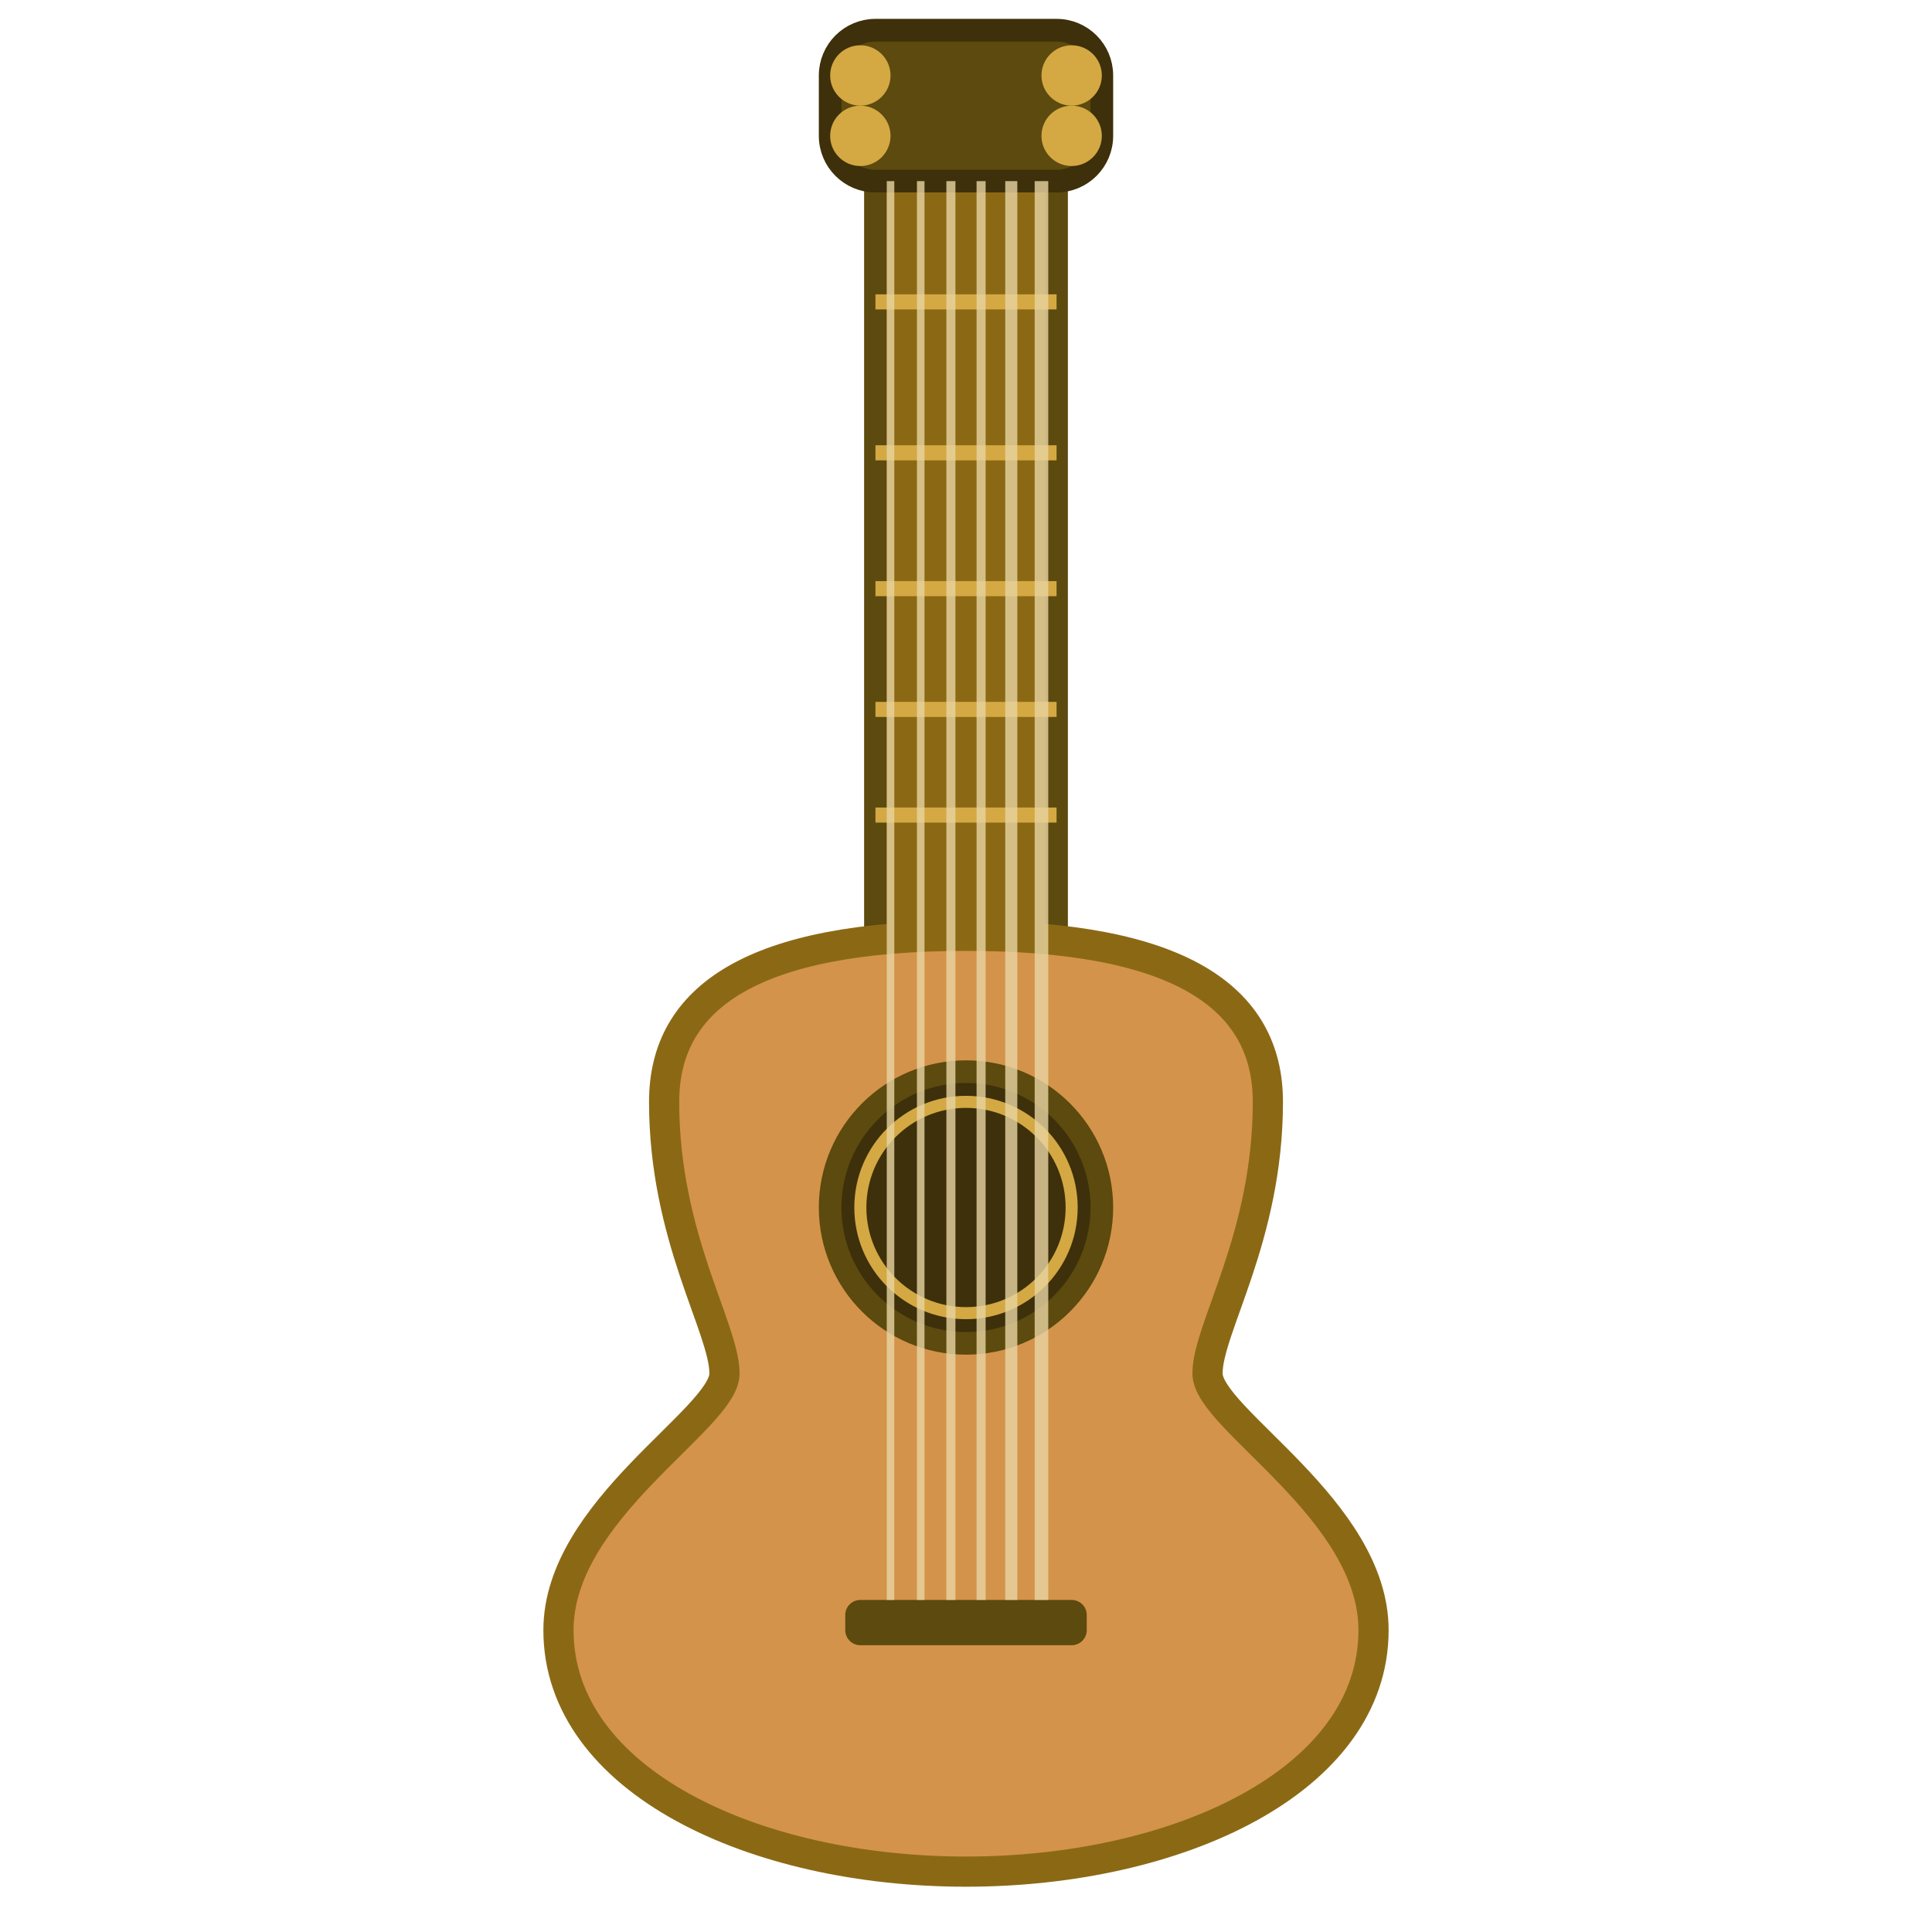
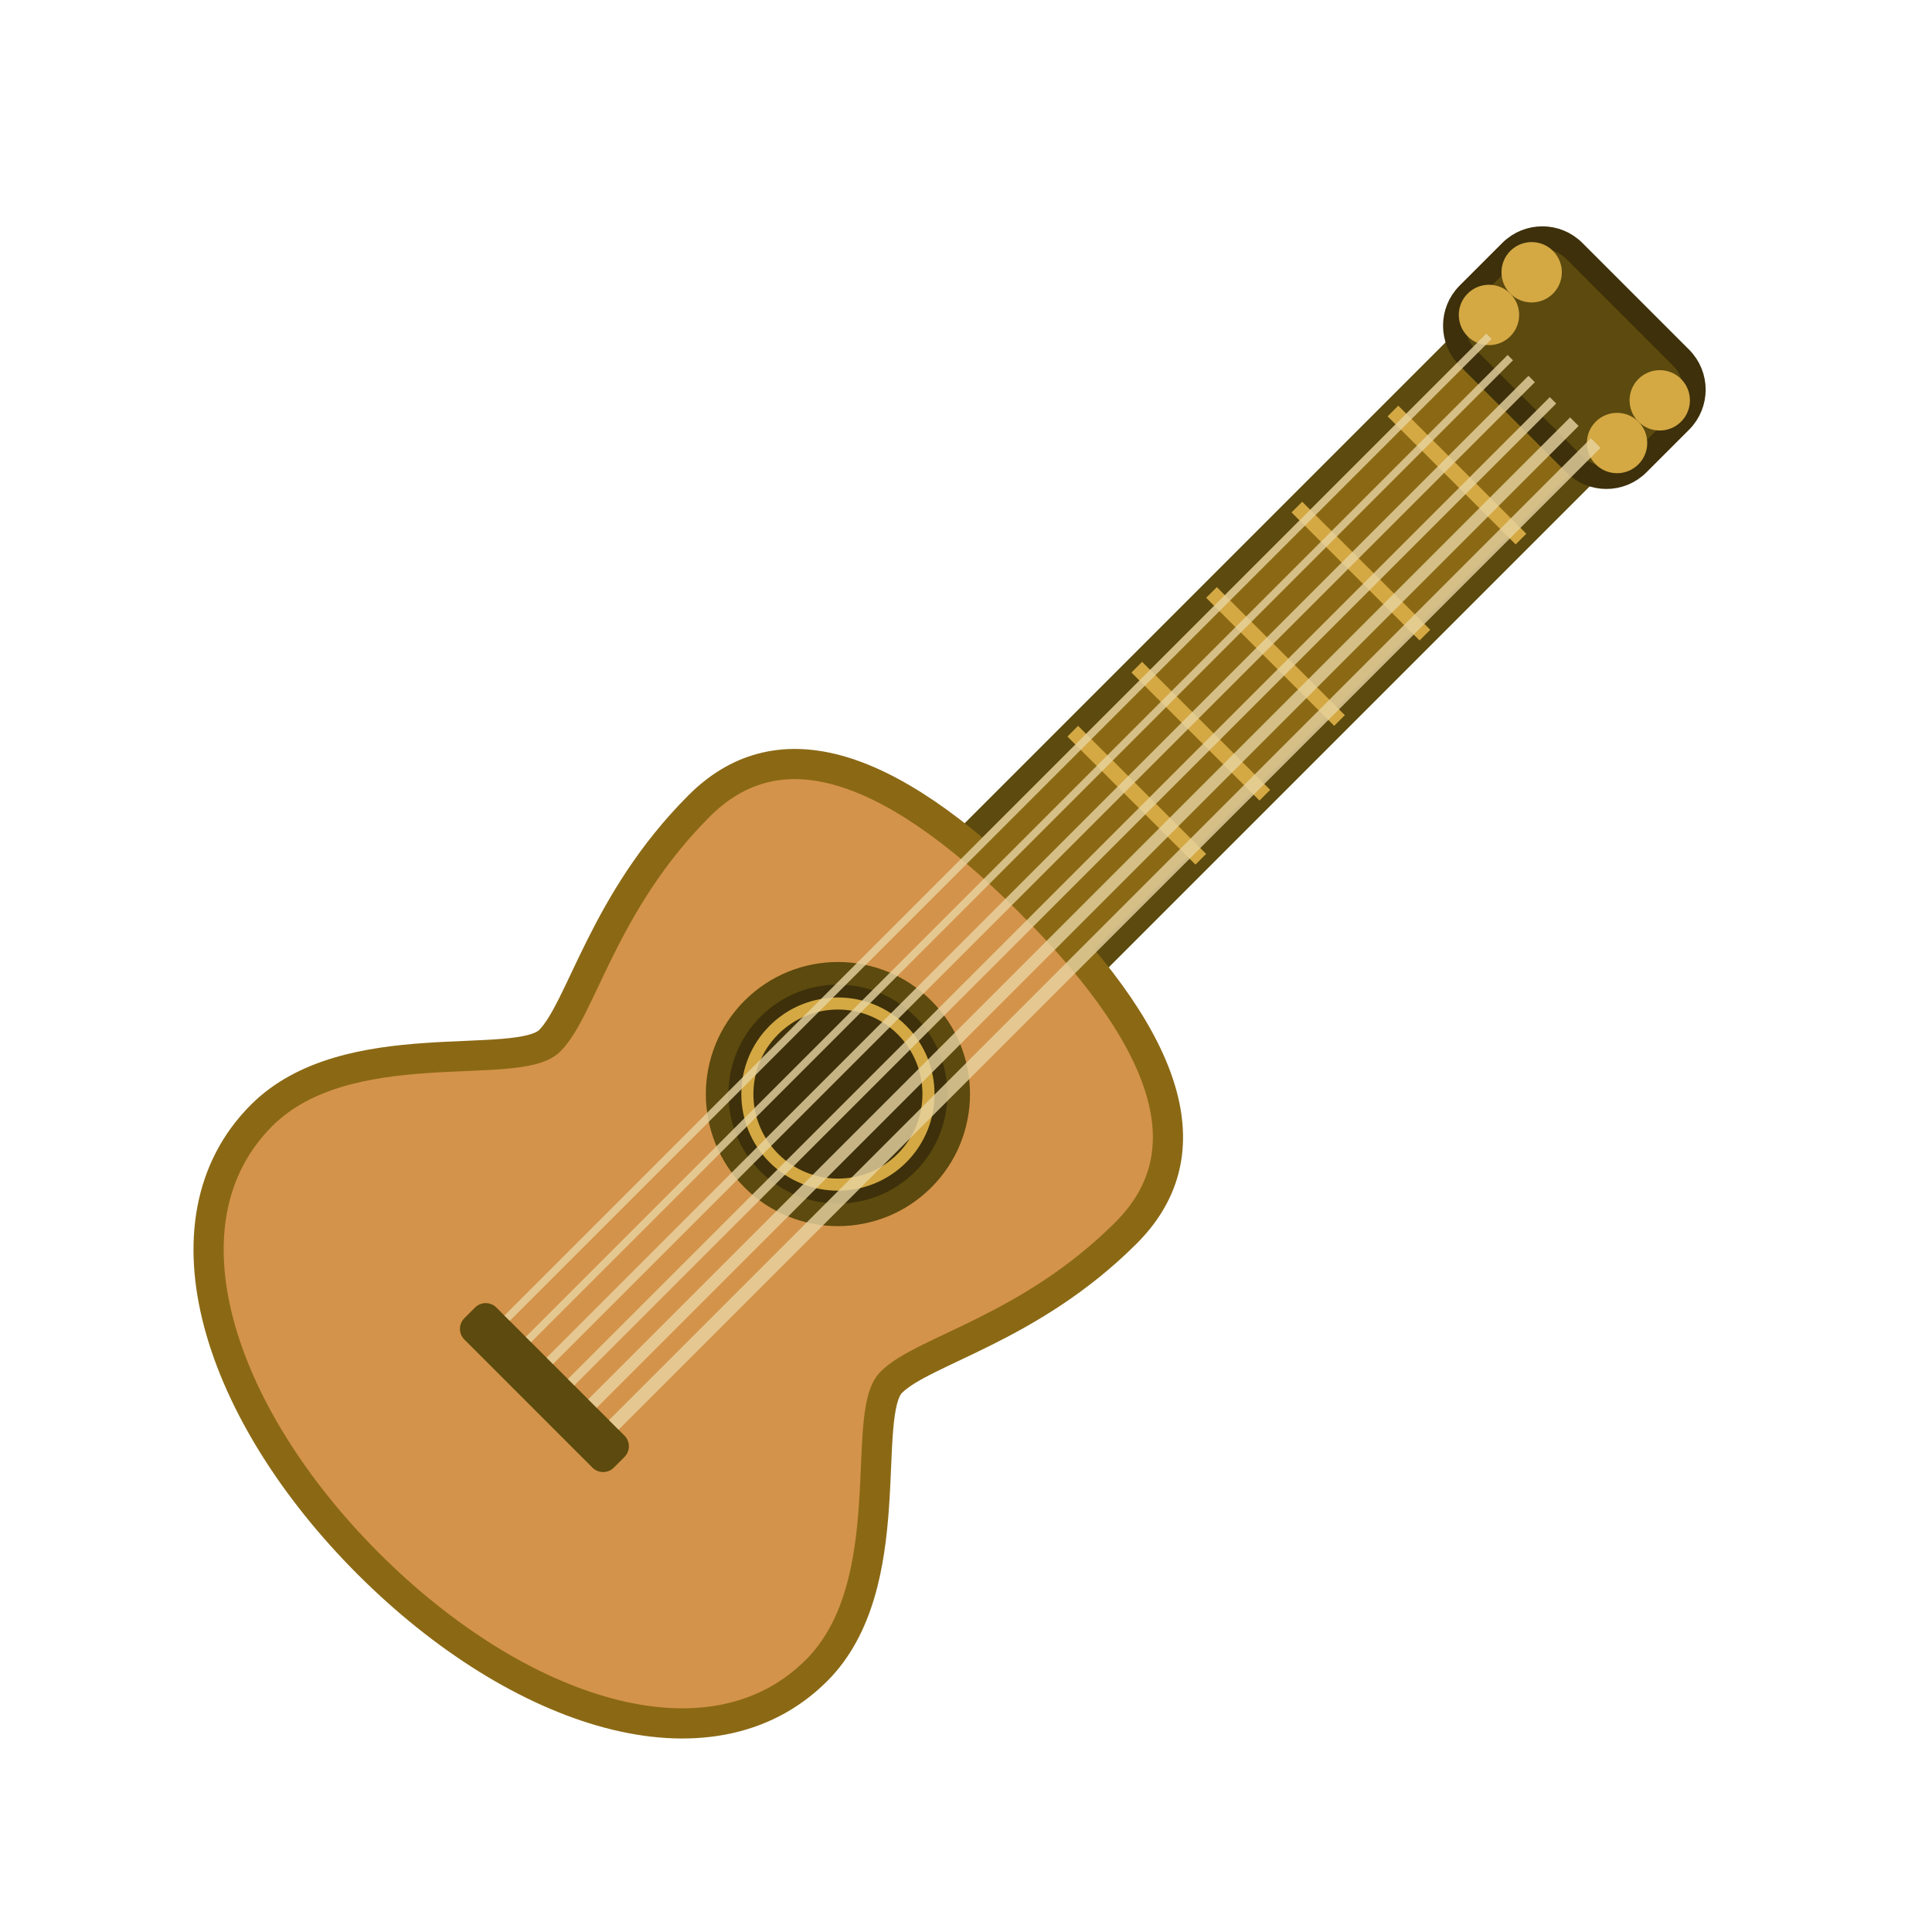
<svg xmlns="http://www.w3.org/2000/svg" viewBox="0 0 128 128" width="128" height="128">
-   <rect x="58" y="8" width="12" height="60" rx="2" fill="#8B6914" stroke="#5C4A0E" stroke-width="1.5" />
-   <line x1="58" y1="20" x2="70" y2="20" stroke="#D4A843" stroke-width="1" />
-   <line x1="58" y1="30" x2="70" y2="30" stroke="#D4A843" stroke-width="1" />
-   <line x1="58" y1="39" x2="70" y2="39" stroke="#D4A843" stroke-width="1" />
-   <line x1="58" y1="47" x2="70" y2="47" stroke="#D4A843" stroke-width="1" />
-   <line x1="58" y1="54" x2="70" y2="54" stroke="#D4A843" stroke-width="1" />
-   <rect x="55" y="2" width="18" height="10" rx="3" fill="#5C4A0E" stroke="#3D300A" stroke-width="1.5" />
-   <circle cx="57" cy="5" r="2" fill="#D4A843" />
-   <circle cx="57" cy="9" r="2" fill="#D4A843" />
-   <circle cx="71" cy="5" r="2" fill="#D4A843" />
-   <circle cx="71" cy="9" r="2" fill="#D4A843" />
-   <path d="     M 64 62     C 78 62, 84 66, 84 73     C 84 82, 80 88, 80 91     C 80 94, 91 100, 91 108     C 91 118, 78 124, 64 124     C 50 124, 37 118, 37 108     C 37 100, 48 94, 48 91     C 48 88, 44 82, 44 73     C 44 66, 50 62, 64 62 Z   " fill="#D4934A" stroke="#8B6914" stroke-width="2" />
-   <circle cx="64" cy="80" r="9" fill="#3D300A" stroke="#5C4A0E" stroke-width="1.5" />
-   <circle cx="64" cy="80" r="7" fill="none" stroke="#D4A843" stroke-width="0.8" />
-   <rect x="56" y="106" width="16" height="3" rx="1" fill="#5C4A0E" />
-   <line x1="59" y1="12" x2="59" y2="106" stroke="#E8D5A3" stroke-width="0.5" opacity="0.8" />
-   <line x1="61" y1="12" x2="61" y2="106" stroke="#E8D5A3" stroke-width="0.5" opacity="0.8" />
-   <line x1="63" y1="12" x2="63" y2="106" stroke="#E8D5A3" stroke-width="0.6" opacity="0.8" />
-   <line x1="65" y1="12" x2="65" y2="106" stroke="#E8D5A3" stroke-width="0.6" opacity="0.8" />
-   <line x1="67" y1="12" x2="67" y2="106" stroke="#E8D5A3" stroke-width="0.8" opacity="0.8" />
-   <line x1="69" y1="12" x2="69" y2="106" stroke="#E8D5A3" stroke-width="0.9" opacity="0.8" />
+   <g transform="rotate(45, 64, 64)">
+     <rect x="58" y="8" width="12" height="56" rx="2" fill="#8B6914" stroke="#5C4A0E" stroke-width="1.5" />
+     <line x1="58" y1="18" x2="70" y2="18" stroke="#D4A843" stroke-width="1" />
+     <line x1="58" y1="27" x2="70" y2="27" stroke="#D4A843" stroke-width="1" />
+     <line x1="58" y1="35" x2="70" y2="35" stroke="#D4A843" stroke-width="1" />
+     <line x1="58" y1="42" x2="70" y2="42" stroke="#D4A843" stroke-width="1" />
+     <line x1="58" y1="48" x2="70" y2="48" stroke="#D4A843" stroke-width="1" />
+     <rect x="56" y="2" width="16" height="10" rx="3" fill="#5C4A0E" stroke="#3D300A" stroke-width="1.5" />
+     <circle cx="58" cy="5" r="2" fill="#D4A843" />
+     <circle cx="58" cy="9" r="2" fill="#D4A843" />
+     <circle cx="70" cy="5" r="2" fill="#D4A843" />
+     <circle cx="70" cy="9" r="2" fill="#D4A843" />
+     <path d="       M 64 58       C 78 58, 84 62, 84 69       C 84 78, 80 84, 80 87       C 80 90, 90 96, 90 104       C 90 114, 78 120, 64 120       C 50 120, 38 114, 38 104       C 38 96, 48 90, 48 87       C 48 84, 44 78, 44 69       C 44 62, 50 58, 64 58 Z     " fill="#D4934A" stroke="#8B6914" stroke-width="2" />
+     <circle cx="64" cy="76" r="8" fill="#3D300A" stroke="#5C4A0E" stroke-width="1.5" />
+     <circle cx="64" cy="76" r="6" fill="none" stroke="#D4A843" stroke-width="0.8" />
+     <rect x="57" y="102" width="14" height="3" rx="1" fill="#5C4A0E" />
+     <line x1="59" y1="10" x2="59" y2="102" stroke="#E8D5A3" stroke-width="0.5" opacity="0.8" />
+     <line x1="61" y1="10" x2="61" y2="102" stroke="#E8D5A3" stroke-width="0.5" opacity="0.8" />
+     <line x1="63" y1="10" x2="63" y2="102" stroke="#E8D5A3" stroke-width="0.6" opacity="0.8" />
+     <line x1="65" y1="10" x2="65" y2="102" stroke="#E8D5A3" stroke-width="0.6" opacity="0.8" />
+     <line x1="67" y1="10" x2="67" y2="102" stroke="#E8D5A3" stroke-width="0.8" opacity="0.8" />
+     <line x1="69" y1="10" x2="69" y2="102" stroke="#E8D5A3" stroke-width="0.9" opacity="0.8" />
+   </g>
</svg>
